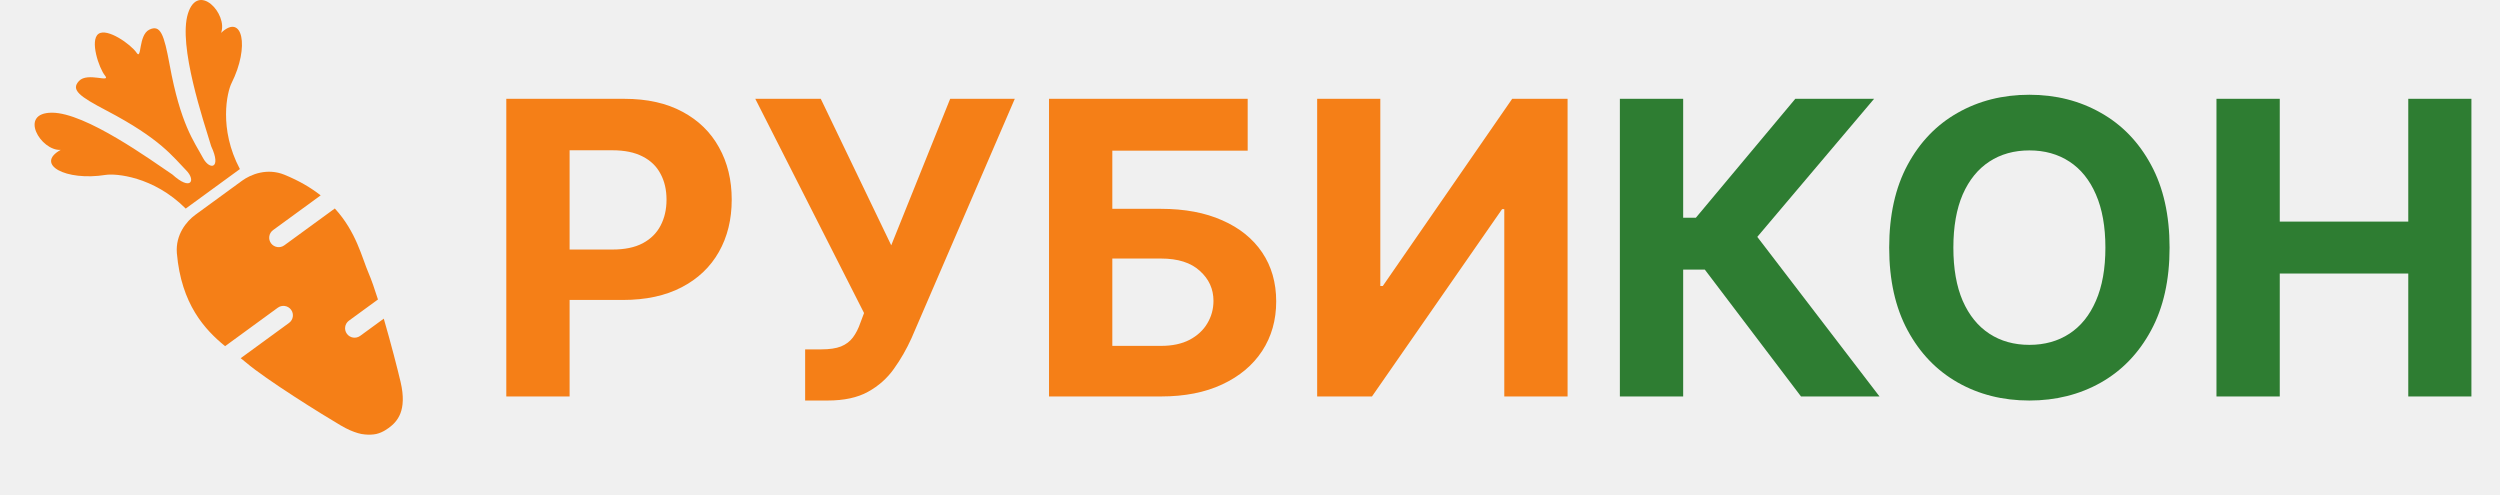
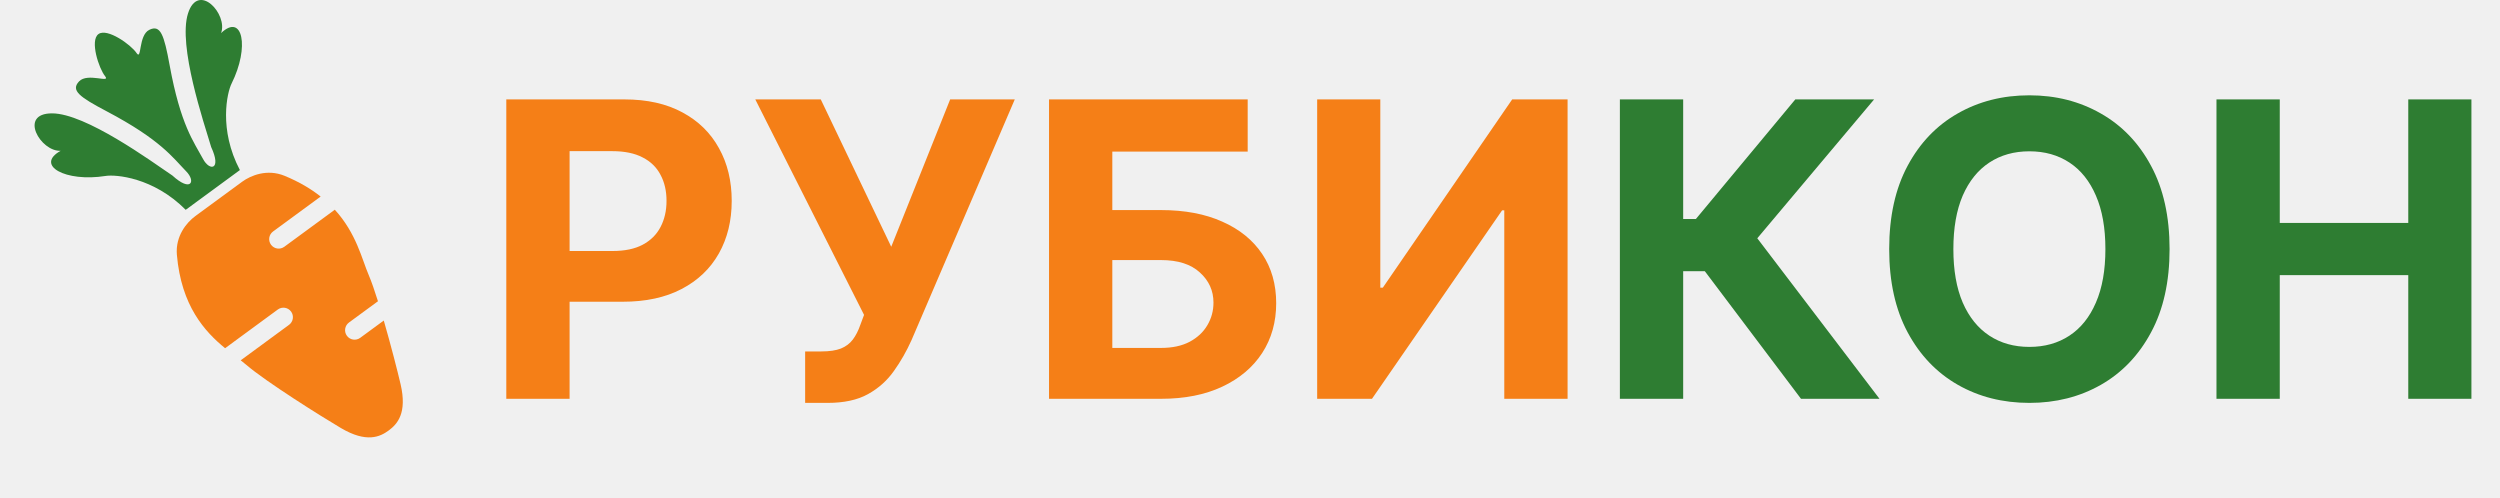
- <svg xmlns="http://www.w3.org/2000/svg" width="182" height="36" viewBox="0 0 182 36" fill="none">
-   <path d="M36.858 28.862V7.194H45.458C47.111 7.194 48.519 7.508 49.683 8.136C50.846 8.757 51.733 9.621 52.343 10.728C52.96 11.828 53.269 13.098 53.269 14.537C53.269 15.976 52.957 17.245 52.332 18.346C51.708 19.446 50.804 20.303 49.619 20.916C48.441 21.53 47.015 21.837 45.34 21.837H39.86V18.166H44.595C45.482 18.166 46.213 18.014 46.788 17.711C47.37 17.401 47.802 16.974 48.086 16.431C48.377 15.88 48.523 15.249 48.523 14.537C48.523 13.817 48.377 13.19 48.086 12.654C47.802 12.111 47.37 11.691 46.788 11.395C46.206 11.091 45.468 10.94 44.574 10.94H41.467V28.862H36.858ZM58.614 29.158V25.434H59.796C60.384 25.434 60.86 25.364 61.222 25.223C61.583 25.075 61.871 24.859 62.084 24.577C62.304 24.288 62.488 23.928 62.637 23.498L62.903 22.789L54.985 7.194H59.753L64.882 17.859L69.172 7.194H73.876L66.362 24.609C66 25.413 65.571 26.161 65.074 26.852C64.585 27.543 63.957 28.1 63.191 28.523C62.424 28.947 61.445 29.158 60.253 29.158H58.614ZM76.368 28.862V7.194H90.831V10.971H80.977V15.203H84.52C86.245 15.203 87.731 15.482 88.98 16.039C90.236 16.589 91.204 17.369 91.885 18.377C92.566 19.386 92.907 20.575 92.907 21.943C92.907 23.304 92.566 24.507 91.885 25.55C91.204 26.587 90.236 27.398 88.98 27.984C87.731 28.569 86.245 28.862 84.52 28.862H76.368ZM80.977 25.18H84.52C85.344 25.18 86.039 25.032 86.606 24.736C87.174 24.433 87.603 24.034 87.894 23.54C88.192 23.04 88.341 22.493 88.341 21.901C88.341 21.04 88.011 20.314 87.351 19.721C86.699 19.122 85.755 18.822 84.52 18.822H80.977V25.18ZM95.889 7.194H100.487V20.821H100.668L110.086 7.194H114.12V28.862H109.512V15.225H109.352L99.88 28.862H95.889V7.194Z" fill="#F57F17" />
-   <path d="M131.113 28.862L124.11 19.626H122.535V28.862H117.927V7.194H122.535V15.849H123.461L130.698 7.194H136.434L127.931 17.245L136.828 28.862H131.113ZM157.945 18.028C157.945 20.391 157.495 22.401 156.594 24.059C155.7 25.716 154.48 26.982 152.933 27.857C151.393 28.724 149.662 29.158 147.739 29.158C145.802 29.158 144.064 28.721 142.524 27.846C140.985 26.972 139.768 25.706 138.874 24.048C137.98 22.391 137.533 20.384 137.533 18.028C137.533 15.665 137.98 13.655 138.874 11.998C139.768 10.34 140.985 9.078 142.524 8.21C144.064 7.335 145.802 6.898 147.739 6.898C149.662 6.898 151.393 7.335 152.933 8.21C154.48 9.078 155.7 10.34 156.594 11.998C157.495 13.655 157.945 15.665 157.945 18.028ZM153.273 18.028C153.273 16.498 153.043 15.207 152.582 14.156C152.128 13.105 151.486 12.308 150.655 11.765C149.825 11.222 148.853 10.95 147.739 10.95C146.626 10.95 145.653 11.222 144.823 11.765C143.993 12.308 143.348 13.105 142.886 14.156C142.432 15.207 142.205 16.498 142.205 18.028C142.205 19.559 142.432 20.849 142.886 21.901C143.348 22.951 143.993 23.748 144.823 24.291C145.653 24.835 146.626 25.106 147.739 25.106C148.853 25.106 149.825 24.835 150.655 24.291C151.486 23.748 152.128 22.951 152.582 21.901C153.043 20.849 153.273 19.559 153.273 18.028ZM161.359 28.862V7.194H165.967V16.134H175.322V7.194H179.919V28.862H175.322V19.911H165.967V28.862H161.359Z" fill="#2E7D32" />
-   <mask id="mask0_6_13" style="mask-type:luminance" maskUnits="userSpaceOnUse" x="0" y="0" width="32" height="32">
-     <path d="M0 0H31.842V31.655H0V0Z" fill="white" />
-   </mask>
-   <g mask="url(#mask0_6_13)">
-     <path d="M14.22 15.639L15.921 14.398L17.622 13.157C18.264 12.689 19.446 12.212 20.706 12.72C21.781 13.16 22.644 13.673 23.344 14.224L19.879 16.752C19.571 16.977 19.505 17.406 19.731 17.712C19.957 18.018 20.389 18.084 20.697 17.86L24.375 15.177C25.947 16.892 26.348 18.764 26.837 19.893C27.038 20.358 27.273 21.035 27.516 21.802L25.404 23.343C25.096 23.567 25.03 23.997 25.256 24.303C25.481 24.609 25.914 24.675 26.222 24.451L27.939 23.198C28.461 24.992 28.953 26.908 29.164 27.811C29.653 29.902 28.927 30.695 28.293 31.157C27.659 31.619 26.681 32.07 24.821 30.98C23.427 30.163 19.354 27.625 17.921 26.398C17.8 26.294 17.665 26.188 17.522 26.077L21.042 23.509C21.349 23.285 21.416 22.854 21.19 22.548C20.964 22.243 20.532 22.177 20.224 22.401L16.387 25.201C14.913 23.999 13.197 22.149 12.876 18.433C12.767 17.085 13.579 16.107 14.22 15.639Z" fill="#F57F17" />
-     <path d="M3.781 8.204C6.234 8.199 10.992 11.656 12.548 12.703C13.914 13.941 14.269 13.127 13.558 12.404C12.576 11.406 11.71 10.123 7.765 8.054C5.786 7.017 5.133 6.544 5.757 5.89C6.38 5.235 8.095 6.059 7.647 5.508C7.199 4.957 6.527 2.935 7.166 2.468C7.806 2.001 9.544 3.246 9.939 3.836C10.333 4.426 10.057 2.553 10.872 2.158C11.687 1.762 11.945 2.523 12.348 4.711C13.149 9.073 14.121 10.279 14.784 11.51C15.264 12.401 16.151 12.307 15.373 10.642C14.835 8.852 12.945 3.303 13.686 0.978C14.426 -1.348 16.609 1.028 16.094 2.395C17.661 0.914 18.187 3.402 16.859 6.047C16.536 6.689 15.905 9.363 17.464 12.308L15.492 13.746L13.52 15.185C11.162 12.823 8.406 12.62 7.693 12.733C4.758 13.2 2.527 11.955 4.418 10.913C2.952 10.991 1.328 8.209 3.781 8.204Z" fill="#F57F17" />
+ <svg xmlns="http://www.w3.org/2000/svg" width="583" height="116" viewBox="0 0 583 116" fill="none">
+   <path d="M118.068 93V23.182H145.614C150.909 23.182 155.42 24.193 159.148 26.216C162.875 28.216 165.716 31 167.67 34.568C169.648 38.114 170.636 42.205 170.636 46.841C170.636 51.477 169.636 55.568 167.636 59.114C165.636 62.659 162.739 65.421 158.943 67.398C155.17 69.375 150.602 70.364 145.239 70.364H127.682V58.534H142.852C145.693 58.534 148.034 58.045 149.875 57.068C151.739 56.068 153.125 54.693 154.034 52.943C154.966 51.17 155.432 49.136 155.432 46.841C155.432 44.523 154.966 42.5 154.034 40.773C153.125 39.023 151.739 37.67 149.875 36.716C148.011 35.739 145.648 35.25 142.784 35.25H132.83V93H118.068ZM187.759 93.954V81.954H191.543C193.429 81.954 194.952 81.727 196.111 81.273C197.27 80.796 198.19 80.102 198.872 79.193C199.577 78.261 200.168 77.102 200.645 75.716L201.497 73.432L176.134 23.182H191.406L207.838 57.545L221.577 23.182H236.645L212.577 79.296C211.418 81.886 210.043 84.296 208.452 86.523C206.884 88.75 204.872 90.546 202.418 91.909C199.963 93.273 196.827 93.954 193.009 93.954H187.759ZM244.631 93V23.182H290.96V35.352H259.392V48.989H270.744C276.267 48.989 281.028 49.886 285.028 51.682C289.051 53.455 292.153 55.966 294.335 59.216C296.517 62.466 297.608 66.296 297.608 70.704C297.608 75.091 296.517 78.966 294.335 82.329C292.153 85.671 289.051 88.284 285.028 90.171C281.028 92.057 276.267 93 270.744 93H244.631ZM259.392 81.136H270.744C273.381 81.136 275.608 80.659 277.426 79.704C279.244 78.727 280.619 77.443 281.551 75.852C282.506 74.239 282.983 72.477 282.983 70.568C282.983 67.796 281.926 65.454 279.812 63.545C277.722 61.614 274.699 60.648 270.744 60.648H259.392V81.136ZM307.162 23.182H321.889V67.091H322.469L352.639 23.182H365.56V93H350.798V49.057H350.287L319.946 93H307.162V23.182Z" fill="#F57F17" />
+   <path d="M419.994 93L397.562 63.239H392.517V93H377.756V23.182H392.517V51.068H395.483L418.665 23.182H437.04L409.801 55.568L438.301 93H419.994ZM505.946 58.091C505.946 65.704 504.503 72.182 501.616 77.523C498.753 82.864 494.844 86.943 489.889 89.761C484.957 92.557 479.412 93.954 473.253 93.954C467.048 93.954 461.48 92.546 456.548 89.727C451.616 86.909 447.719 82.829 444.855 77.489C441.991 72.148 440.56 65.682 440.56 58.091C440.56 50.477 441.991 44 444.855 38.659C447.719 33.318 451.616 29.25 456.548 26.454C461.48 23.636 467.048 22.227 473.253 22.227C479.412 22.227 484.957 23.636 489.889 26.454C494.844 29.25 498.753 33.318 501.616 38.659C504.503 44 505.946 50.477 505.946 58.091ZM490.98 58.091C490.98 53.159 490.241 49 488.764 45.614C487.31 42.227 485.253 39.659 482.594 37.909C479.935 36.159 476.821 35.284 473.253 35.284C469.685 35.284 466.571 36.159 463.912 37.909C461.253 39.659 459.185 42.227 457.707 45.614C456.253 49 455.526 53.159 455.526 58.091C455.526 63.023 456.253 67.182 457.707 70.568C459.185 73.954 461.253 76.523 463.912 78.273C466.571 80.023 469.685 80.898 473.253 80.898C476.821 80.898 479.935 80.023 482.594 78.273C485.253 76.523 487.31 73.954 488.764 70.568C490.241 67.182 490.98 63.023 490.98 58.091ZM516.881 93V23.182H531.642V51.989H561.608V23.182H576.335V93H561.608V64.159H531.642V93H516.881Z" fill="#2E7D32" />
+   <g clip-path="url(#clip0_4615_2)">
+     <path d="M45.55 50.392L51 46.394L56.449 42.395C58.505 40.886 62.291 39.351 66.328 40.986C69.772 42.403 72.535 44.057 74.777 45.834L63.678 53.98C62.692 54.702 62.479 56.087 63.203 57.073C63.927 58.059 65.312 58.272 66.298 57.548L78.079 48.904C83.115 54.428 84.4 60.462 85.966 64.1C86.61 65.597 87.363 67.778 88.141 70.25L81.376 75.215C80.39 75.939 80.178 77.325 80.901 78.311C81.624 79.296 83.01 79.508 83.996 78.786L89.496 74.75C91.168 80.53 92.746 86.704 93.421 89.613C94.987 96.351 92.66 98.906 90.631 100.395C88.6 101.885 85.468 103.338 79.508 99.824C75.044 97.191 61.998 89.015 57.406 85.061C57.017 84.726 56.586 84.382 56.127 84.027L67.404 75.752C68.389 75.028 68.602 73.641 67.879 72.656C67.155 71.671 65.77 71.458 64.784 72.18L52.491 81.203C47.77 77.33 42.273 71.368 41.246 59.394C40.896 55.052 43.496 51.901 45.55 50.392Z" fill="#F57F17" />
+     <path d="M12.111 26.436C19.97 26.42 35.212 37.557 40.196 40.93C44.57 44.919 45.708 42.297 43.431 39.97C40.284 36.754 37.511 32.618 24.873 25.953C18.533 22.611 16.443 21.087 18.44 18.978C20.438 16.869 25.93 19.523 24.495 17.749C23.062 15.972 20.907 9.456 22.956 7.951C25.004 6.448 30.573 10.458 31.836 12.36C33.1 14.261 32.217 8.226 34.827 6.952C37.437 5.677 38.264 8.131 39.553 15.181C42.12 29.234 45.233 33.121 47.357 37.089C48.894 39.958 51.737 39.657 49.244 34.289C47.519 28.524 41.468 10.645 43.84 3.15C46.212 -4.342 53.203 3.311 51.554 7.716C56.573 2.944 58.259 10.962 54.004 19.484C52.971 21.553 50.947 30.171 55.941 39.659L49.625 44.294L43.308 48.929C35.756 41.32 26.926 40.665 24.644 41.029C15.241 42.532 8.096 38.523 14.152 35.164C9.457 35.415 4.253 26.452 12.111 26.436Z" fill="#2E7D32" />
  </g>
+   <defs>
+     <clipPath id="clip0_4615_2">
+       <rect width="102" height="102" fill="white" transform="matrix(-1 0 0 1 102 0)" />
+     </clipPath>
+   </defs>
</svg>
